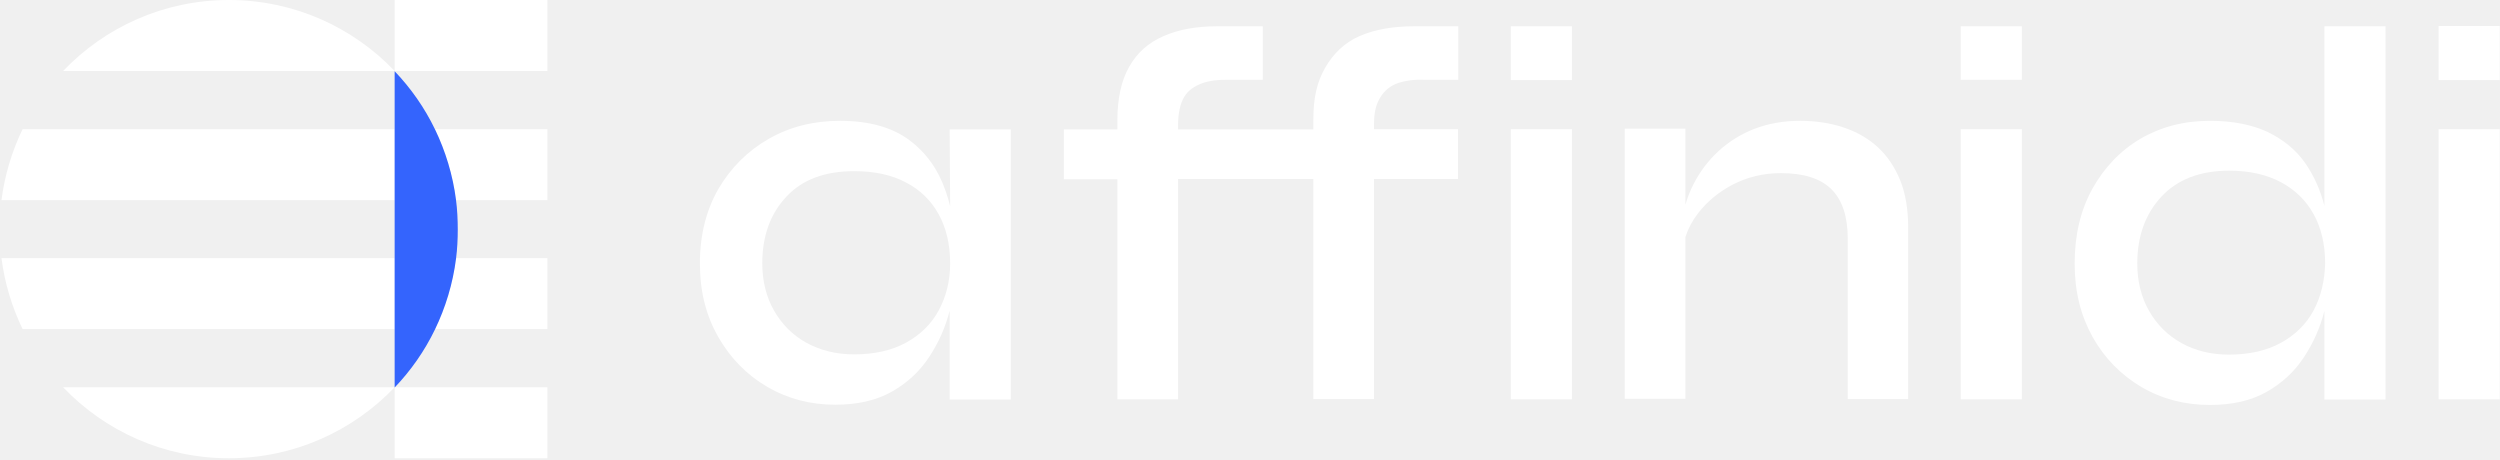
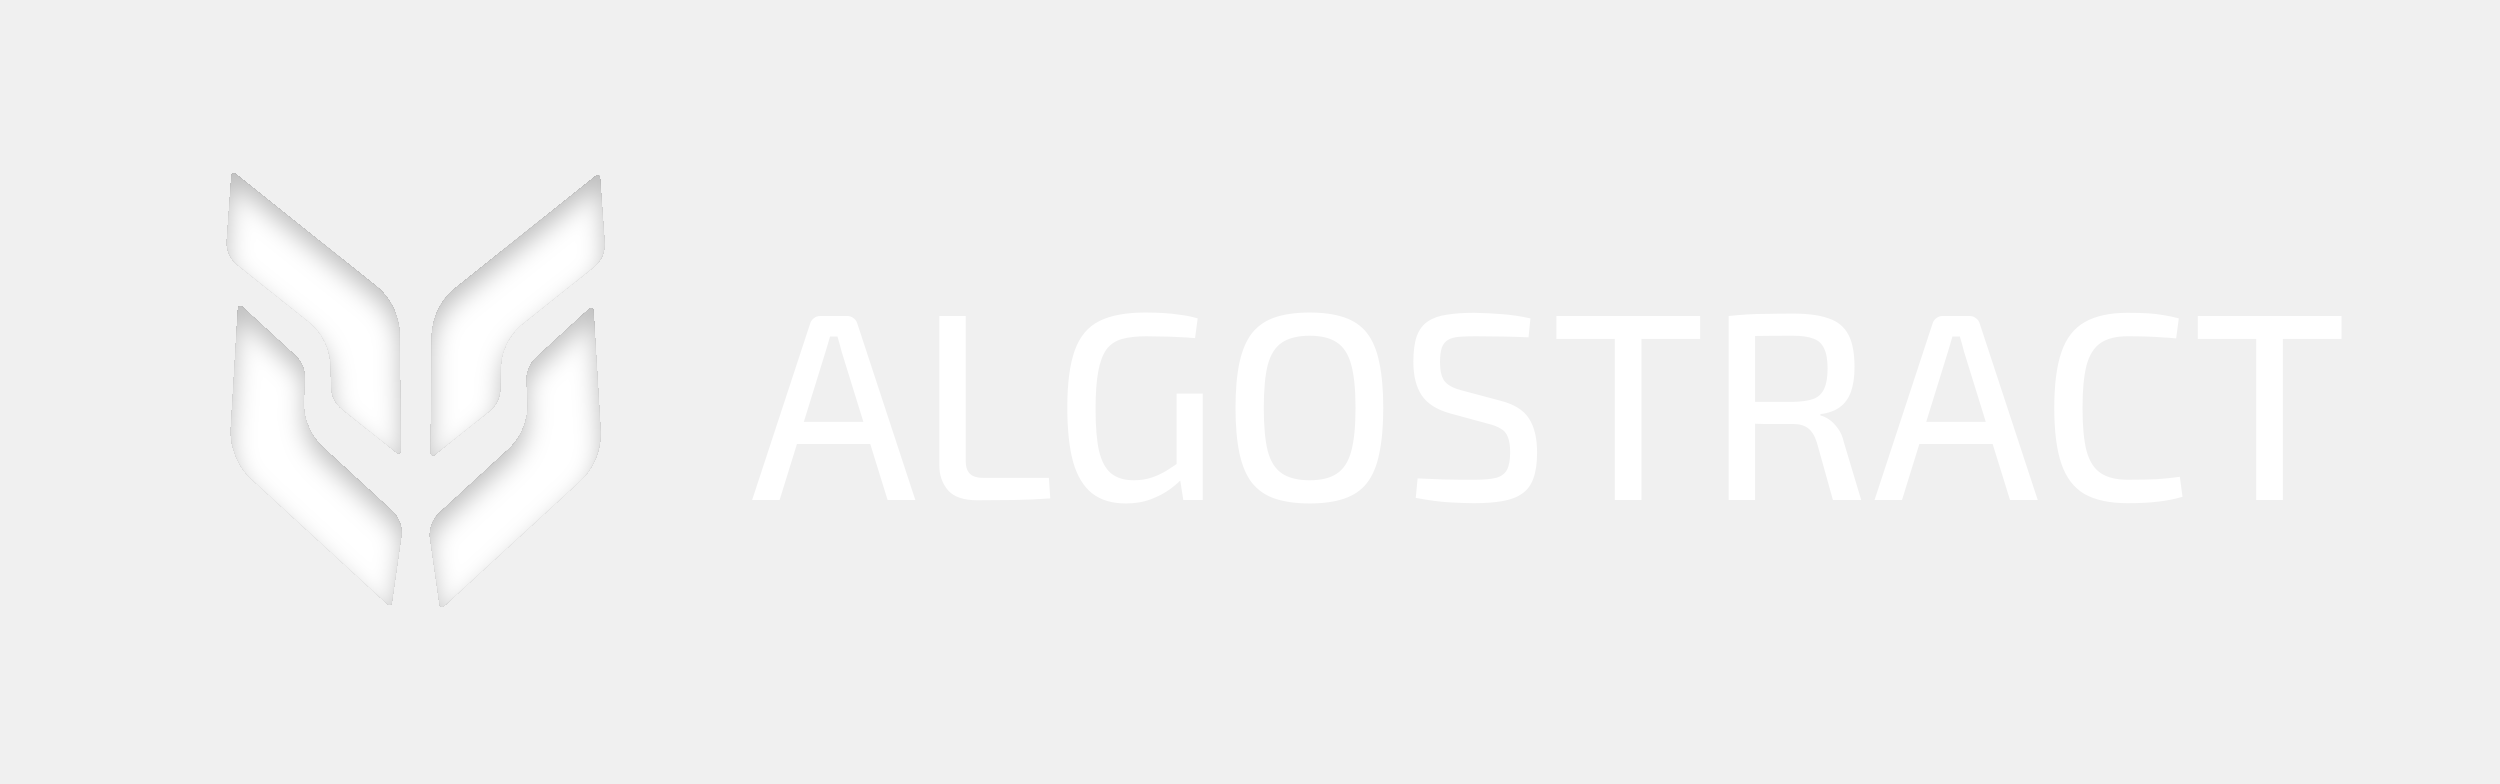
- <svg xmlns="http://www.w3.org/2000/svg" version="1.1" id="Layer_1" x="0px" y="0px" viewBox="0 0 1018 187" style="enable-background:new 0 0 1018 187;" xml:space="preserve">
-   <style type="text/css">
- 	.st0{fill:#FFFFFF;}
- 	.st1{fill:#3464FD;}
- </style>
-   <path class="st0" d="M386.9,84c-0.5-2.1-1.1-4.1-1.8-6.1c-3-8.8-7.9-15.7-14.9-20.9s-16.4-7.8-28.2-7.8c-10.7,0-20.3,2.4-28.9,7.3  s-15.4,11.7-20.5,20.3c-5,8.7-7.6,18.8-7.6,30.4c0,11.6,2.5,21.2,7.4,29.9c5,8.7,11.6,15.5,20,20.4c8.4,4.9,17.6,7.3,27.7,7.3  c9.2,0,16.9-1.8,23.2-5.4c6.3-3.6,11.3-8.3,15.1-14.1s6.6-12,8.3-18.8l0,36.2h24.9l0-110h-24.9L386.9,84L386.9,84z M382.3,126.3  c-3,5.6-7.5,10-13.3,13.2c-5.9,3.2-12.9,4.8-21.2,4.8c-7.3,0-13.7-1.6-19.4-4.7c-5.6-3.1-10-7.5-13.2-13.1  c-3.2-5.6-4.8-12.1-4.8-19.3c0-11.1,3.3-20.2,9.8-27.1c6.5-7,15.7-10.4,27.6-10.4c8.3,0,15.3,1.5,21.1,4.6c5.8,3,10.2,7.3,13.3,12.9  c3.1,5.6,4.7,12.3,4.7,20.1C386.9,114.3,385.3,120.7,382.3,126.3L382.3,126.3z" />
-   <path class="st0" d="M553.6,14.7c-6.2,2.7-10.8,7.3-14,12.9c-3.2,5.6-4.8,11.9-4.8,20.8v4.3h-55.1v-1.5c0-5.2,0.9-9.1,2.6-11.9  c1.7-2.7,4.1-4.2,7.2-5.4c3.1-1.1,6.7-1.5,10.7-1.4h14V10.7h-18.5c-8.5,0-15.8,1.3-21.9,4c-6.2,2.7-10.8,6.8-14,12.5  c-3.2,5.6-4.8,12.9-4.8,21.8v3.7h-21.8v20.3H455v89.6h24.7V72.9h55.1v89.6h24.7V72.9h34.2V52.6h-34.2v-2c0-5.2,0.9-8.2,2.6-11  c1.7-2.8,4.1-4.7,7.2-5.8c3.1-1,6.7-1.5,10.7-1.3h13.8V10.7h-18C567.2,10.7,559.8,12,553.6,14.7L553.6,14.7z" />
-   <path class="st0" d="M640.1,10.7h-24.9v21.9h24.9V10.7z" />
-   <path class="st0" d="M640.1,52.6h-24.9v110h24.9V52.6z" />
-   <path class="st0" d="M764.7,60c-3.9-3.6-8.6-6.3-14-8.1c-5.4-1.8-11.3-2.7-17.7-2.7c-6.8,0-13,1.1-18.7,3.3  c-5.6,2.2-10.5,5.3-14.7,9.2s-7.5,8.4-10,13.3c-1.4,2.7-2.5,5.5-3.3,8.4v-31h-24.7v110h24.7V96.5c1.1-3.4,2.8-6.6,5.1-9.6  c3.7-4.8,8.5-8.8,14.3-11.8c5.9-3,12.3-4.6,19.5-4.6c9.3,0,16.2,2.2,20.6,6.6c4.4,4.4,6.6,11.1,6.6,20.1v65.3H777V92.4  c0-7.3-1.1-13.6-3.2-18.9C771.6,68.1,768.6,63.6,764.7,60L764.7,60z" />
-   <path class="st0" d="M823.3,10.7h-24.9v21.8h24.9V10.7z" />
-   <path class="st0" d="M823.3,52.6h-24.9v110h24.9V52.6z" />
-   <path class="st0" d="M946.6,84.2c-1.7-6.8-4.4-12.8-8-17.9c-3.7-5.3-8.8-9.4-15.1-12.5c-6.4-3-14.2-4.6-23.6-4.6  c-10.7,0-20.1,2.5-28.3,7.3S856.8,68.3,852,76.9c-4.8,8.7-7.2,18.8-7.2,30.4c0,11.6,2.5,21.2,7.3,29.9c4.9,8.7,11.5,15.4,19.9,20.4  c8.4,4.9,17.7,7.3,27.9,7.3c9.2,0,16.9-1.8,23.2-5.4c6.3-3.6,11.3-8.3,15.1-14.1c3.8-5.8,6.6-12,8.3-18.8v9.7v26.4h24.9V10.7h-24.9  V84.2z M942.1,126.4c-3,5.6-7.5,10-13.3,13.2c-5.9,3.2-12.9,4.8-21.2,4.8c-7.3,0-13.7-1.6-19.3-4.7s-10-7.5-13.2-13.1  c-3.2-5.6-4.8-12.1-4.8-19.3c0-11.1,3.3-20.2,9.8-27.2c6.5-7,15.7-10.6,27.6-10.6c8.3,0,15.3,1.6,21.1,4.7c5.8,3.1,10.2,7.4,13.3,13  c3.1,5.6,4.7,12.3,4.7,20.1C946.6,114.4,945.1,120.8,942.1,126.4L942.1,126.4z" />
-   <path class="st0" d="M1017.9,10.6H993v22h24.9V10.6z" />
-   <path class="st0" d="M1017.9,52.6H993v110h24.9V52.6z" />
-   <path class="st0" d="M25.7,157.7c17,17.8,41,28.9,67.5,28.9c26.5,0,50.5-11.1,67.5-28.9H25.7L25.7,157.7z" />
-   <path class="st0" d="M160.7,52.6H9.2c-4.3,8.9-7.3,18.7-8.6,28.9h160.1V52.6z" />
-   <path class="st0" d="M160.7,28.9C143.7,11.1,119.7,0,93.2,0S42.7,11.1,25.7,28.9H160.7z" />
-   <path class="st0" d="M160.7,105.1H0.6c1.3,10.2,4.3,20,8.6,28.9h151.5V105.1z" />
-   <path class="st0" d="M177.1,52.6c4.3,8.9,7.3,18.7,8.6,28.9h37.2V52.6H177.1z" />
-   <path class="st0" d="M222.9,157.7h-62.2v28.9h62.2V157.7z" />
-   <path class="st0" d="M177.1,134h45.8v-28.9h-37.2C184.4,115.4,181.5,125.1,177.1,134z" />
-   <path class="st0" d="M222.9,0h-62.2v28.9h62.2V0z" />
-   <path class="st1" d="M185.7,81.5c-1.3-10.2-4.3-20-8.6-28.9c-4.2-8.7-9.8-16.7-16.4-23.6v128.8c6.6-6.9,12.2-14.9,16.4-23.6  c4.3-8.9,7.3-18.7,8.6-28.9c0.5-3.9,0.7-7.8,0.7-11.8S186.2,85.3,185.7,81.5L185.7,81.5z" />
+ <svg xmlns="http://www.w3.org/2000/svg" width="300" height="94" viewBox="0 0 300 94" fill="none">
+   <g filter="url(#filter0_i_2351_1162)">
+     <path d="M71.989 21.312C71.973 21.087 71.71 20.971 71.533 21.113L54.475 34.729C52.95 36.029 51.983 37.981 51.83 40.055L51.684 54.353C51.682 54.59 51.956 54.724 52.141 54.576L58.702 49.338C59.515 48.69 59.999 47.715 60.025 46.675L60.086 44.156C60.137 42.077 61.105 40.126 62.731 38.829L71.24 32.037C72.053 31.388 72.537 30.413 72.563 29.373L71.989 21.312Z" fill="white" />
+     <path d="M52.763 72.596C52.795 72.821 53.065 72.917 53.232 72.764L69.75 57.577C71.22 56.134 72.071 54.064 72.079 51.928L71.202 37.248C71.188 37.011 70.906 36.897 70.731 37.057L64.37 42.906C63.584 43.629 63.157 44.663 63.206 45.73L63.323 48.317C63.42 50.452 62.567 52.52 60.995 53.966L52.76 61.537C51.974 62.26 51.547 63.294 51.596 64.361L52.763 72.596Z" fill="white" />
+     <path d="M27.783 21.076C27.799 20.85 28.062 20.735 28.239 20.876L45.297 34.492C46.823 35.792 47.79 37.745 47.942 39.818L48.088 54.116C48.09 54.353 47.817 54.487 47.631 54.339L41.07 49.102C40.257 48.453 39.773 47.478 39.748 46.438L39.686 43.919C39.635 41.84 38.667 39.89 37.041 38.592L28.532 31.8C27.719 31.151 27.235 30.176 27.21 29.137L27.783 21.076Z" fill="white" />
+     <path d="M47.009 72.36C46.977 72.584 46.707 72.68 46.541 72.527L30.023 57.34C28.552 55.897 27.701 53.828 27.694 51.692L28.57 37.011C28.584 36.774 28.867 36.66 29.041 36.82L35.402 42.669C36.189 43.392 36.615 44.426 36.567 45.494L36.449 48.08C36.353 50.215 37.205 52.283 38.778 53.729L47.012 61.3C47.799 62.023 48.225 63.057 48.177 64.124L47.009 72.36Z" fill="white" />
+   </g>
+   <path d="M101.68 37.92C101.957 37.92 102.203 38.005 102.416 38.176C102.629 38.325 102.779 38.528 102.864 38.784L109.84 60H106.512L101.008 42.24C100.923 41.92 100.837 41.6 100.752 41.28C100.667 40.96 100.581 40.661 100.496 40.384H99.6C99.515 40.661 99.429 40.96 99.344 41.28C99.259 41.6 99.163 41.92 99.056 42.24L93.552 60H90.256L97.232 38.784C97.317 38.528 97.467 38.325 97.68 38.176C97.893 38.005 98.139 37.92 98.416 37.92H101.68ZM105.648 50.624V53.28H94.384V50.624H105.648ZM115.886 37.92V55.328C115.886 56.011 116.056 56.523 116.398 56.864C116.739 57.184 117.262 57.344 117.966 57.344H125.87L126.03 59.808C124.6 59.915 123.15 59.979 121.678 60C120.206 60.021 118.734 60.032 117.262 60.032C115.64 60.032 114.478 59.637 113.774 58.848C113.07 58.037 112.718 57.024 112.718 55.808V37.92H115.886ZM137.42 37.504C138.209 37.504 138.956 37.525 139.66 37.568C140.385 37.611 141.078 37.685 141.74 37.792C142.422 37.877 143.084 38.016 143.724 38.208L143.404 40.576C142.721 40.512 142.038 40.469 141.356 40.448C140.694 40.405 140.044 40.384 139.404 40.384C138.764 40.363 138.145 40.352 137.548 40.352C136.417 40.352 135.457 40.459 134.668 40.672C133.878 40.885 133.249 41.301 132.78 41.92C132.332 42.539 132.001 43.424 131.788 44.576C131.574 45.728 131.468 47.232 131.468 49.088C131.468 51.2 131.606 52.875 131.884 54.112C132.182 55.349 132.662 56.245 133.324 56.8C134.006 57.355 134.913 57.632 136.044 57.632C136.833 57.632 137.548 57.525 138.188 57.312C138.828 57.099 139.425 56.821 139.98 56.48C140.556 56.117 141.1 55.755 141.612 55.392L142.028 57.248C141.665 57.675 141.142 58.144 140.46 58.656C139.798 59.147 139.02 59.563 138.124 59.904C137.228 60.245 136.214 60.416 135.084 60.416C133.441 60.416 132.097 60.011 131.052 59.2C130.028 58.389 129.27 57.141 128.78 55.456C128.31 53.749 128.076 51.563 128.076 48.896C128.076 45.995 128.374 43.712 128.972 42.048C129.569 40.384 130.55 39.211 131.916 38.528C133.281 37.845 135.116 37.504 137.42 37.504ZM144.332 47.232V60H141.996L141.484 56.736L141.196 56.032V47.232H144.332ZM157.158 37.504C158.78 37.504 160.156 37.696 161.286 38.08C162.438 38.464 163.356 39.093 164.038 39.968C164.721 40.843 165.212 42.016 165.51 43.488C165.83 44.96 165.99 46.784 165.99 48.96C165.99 51.115 165.83 52.939 165.51 54.432C165.212 55.904 164.721 57.077 164.038 57.952C163.356 58.827 162.438 59.456 161.286 59.84C160.156 60.224 158.78 60.416 157.158 60.416C155.537 60.416 154.15 60.224 152.998 59.84C151.868 59.456 150.95 58.827 150.246 57.952C149.564 57.077 149.062 55.904 148.742 54.432C148.422 52.939 148.262 51.115 148.262 48.96C148.262 46.784 148.422 44.96 148.742 43.488C149.062 42.016 149.564 40.843 150.246 39.968C150.95 39.093 151.868 38.464 152.998 38.08C154.15 37.696 155.537 37.504 157.158 37.504ZM157.158 40.288C155.772 40.288 154.673 40.555 153.862 41.088C153.052 41.621 152.476 42.517 152.134 43.776C151.814 45.013 151.654 46.741 151.654 48.96C151.654 51.157 151.814 52.885 152.134 54.144C152.476 55.403 153.052 56.299 153.862 56.832C154.673 57.365 155.772 57.632 157.158 57.632C158.545 57.632 159.633 57.365 160.422 56.832C161.233 56.299 161.809 55.403 162.15 54.144C162.492 52.885 162.662 51.157 162.662 48.96C162.662 46.741 162.492 45.013 162.15 43.776C161.809 42.517 161.233 41.621 160.422 41.088C159.633 40.555 158.545 40.288 157.158 40.288ZM176.93 37.536C177.997 37.557 179.096 37.611 180.226 37.696C181.378 37.781 182.52 37.952 183.65 38.208L183.426 40.48C182.509 40.437 181.474 40.405 180.322 40.384C179.192 40.363 178.093 40.352 177.026 40.352C176.28 40.352 175.64 40.373 175.106 40.416C174.573 40.459 174.136 40.576 173.794 40.768C173.453 40.96 173.197 41.269 173.026 41.696C172.877 42.123 172.802 42.709 172.802 43.456C172.802 44.587 173.016 45.387 173.442 45.856C173.869 46.304 174.562 46.645 175.522 46.88L179.97 48.064C181.677 48.491 182.85 49.216 183.49 50.24C184.13 51.243 184.45 52.597 184.45 54.304C184.45 55.584 184.301 56.619 184.002 57.408C183.725 58.197 183.277 58.805 182.658 59.232C182.061 59.659 181.282 59.957 180.322 60.128C179.362 60.299 178.221 60.384 176.898 60.384C176.173 60.384 175.213 60.352 174.018 60.288C172.824 60.224 171.448 60.043 169.89 59.744L170.114 57.408C171.373 57.451 172.397 57.493 173.186 57.536C173.997 57.557 174.69 57.568 175.266 57.568C175.842 57.568 176.418 57.568 176.994 57.568C178.061 57.568 178.904 57.493 179.522 57.344C180.141 57.173 180.578 56.853 180.834 56.384C181.09 55.893 181.218 55.189 181.218 54.272C181.218 53.483 181.122 52.864 180.93 52.416C180.76 51.968 180.472 51.637 180.066 51.424C179.682 51.189 179.181 50.997 178.562 50.848L173.986 49.6C172.386 49.152 171.256 48.427 170.594 47.424C169.933 46.421 169.602 45.088 169.602 43.424C169.602 42.144 169.741 41.109 170.018 40.32C170.317 39.531 170.765 38.944 171.362 38.56C171.96 38.155 172.717 37.888 173.634 37.76C174.552 37.611 175.65 37.536 176.93 37.536ZM196.975 37.92V60H193.775V37.92H196.975ZM204.015 37.92V40.672H186.767V37.92H204.015ZM215.214 37.632C216.963 37.632 218.371 37.824 219.438 38.208C220.526 38.571 221.315 39.221 221.806 40.16C222.297 41.077 222.542 42.368 222.542 44.032C222.542 45.205 222.403 46.187 222.126 46.976C221.849 47.765 221.411 48.384 220.814 48.832C220.238 49.28 219.449 49.568 218.446 49.696V49.856C218.809 49.941 219.171 50.112 219.534 50.368C219.897 50.624 220.238 50.976 220.558 51.424C220.878 51.851 221.113 52.395 221.262 53.056L223.342 60H219.95L218.03 53.12C217.774 52.309 217.422 51.733 216.974 51.392C216.526 51.051 215.939 50.88 215.214 50.88C213.87 50.88 212.718 50.88 211.758 50.88C210.798 50.859 209.987 50.837 209.326 50.816C208.686 50.795 208.163 50.784 207.758 50.784L207.854 48.224H215.15C216.195 48.203 217.017 48.085 217.614 47.872C218.211 47.637 218.638 47.232 218.894 46.656C219.171 46.08 219.31 45.269 219.31 44.224C219.31 43.179 219.171 42.379 218.894 41.824C218.638 41.248 218.211 40.853 217.614 40.64C217.017 40.405 216.195 40.288 215.15 40.288C213.358 40.288 211.811 40.299 210.51 40.32C209.209 40.341 208.334 40.352 207.886 40.352L207.438 37.92C208.249 37.835 209.017 37.771 209.742 37.728C210.467 37.685 211.257 37.664 212.11 37.664C212.985 37.643 214.019 37.632 215.214 37.632ZM210.606 37.92V60H207.438V37.92H210.606ZM236.368 37.92C236.645 37.92 236.89 38.005 237.104 38.176C237.317 38.325 237.466 38.528 237.552 38.784L244.528 60H241.2L235.696 42.24C235.61 41.92 235.525 41.6 235.44 41.28C235.354 40.96 235.269 40.661 235.184 40.384H234.288C234.202 40.661 234.117 40.96 234.032 41.28C233.946 41.6 233.85 41.92 233.744 42.24L228.24 60H224.944L231.92 38.784C232.005 38.528 232.154 38.325 232.368 38.176C232.581 38.005 232.826 37.92 233.104 37.92H236.368ZM240.336 50.624V53.28H229.072V50.624H240.336ZM255.312 37.536C256.272 37.536 257.094 37.557 257.776 37.6C258.459 37.643 259.088 37.717 259.664 37.824C260.24 37.909 260.838 38.037 261.456 38.208L261.136 40.608C260.496 40.544 259.899 40.501 259.344 40.48C258.79 40.437 258.192 40.405 257.552 40.384C256.934 40.363 256.187 40.352 255.312 40.352C253.947 40.352 252.87 40.619 252.08 41.152C251.291 41.685 250.726 42.581 250.384 43.84C250.064 45.077 249.904 46.784 249.904 48.96C249.904 51.136 250.064 52.853 250.384 54.112C250.726 55.349 251.291 56.235 252.08 56.768C252.87 57.301 253.947 57.568 255.312 57.568C256.699 57.568 257.862 57.547 258.8 57.504C259.76 57.44 260.688 57.344 261.584 57.216L261.904 59.616C260.966 59.893 259.995 60.085 258.992 60.192C258.011 60.32 256.784 60.384 255.312 60.384C253.179 60.384 251.462 60.021 250.16 59.296C248.88 58.549 247.952 57.344 247.376 55.68C246.8 54.016 246.512 51.776 246.512 48.96C246.512 46.144 246.8 43.904 247.376 42.24C247.952 40.576 248.88 39.381 250.16 38.656C251.462 37.909 253.179 37.536 255.312 37.536ZM273.944 37.92V60H270.744V37.92H273.944ZM280.984 37.92V40.672H263.736V37.92H280.984Z" fill="white" />
+   <defs>
+     <filter id="filter0_i_2351_1162" x="19" y="20.5" width="61.773" height="54.173" filterUnits="userSpaceOnUse" color-interpolation-filters="sRGB">
+       <feFlood flood-opacity="0" result="BackgroundImageFix" />
+       <feBlend mode="normal" in="SourceGraphic" in2="BackgroundImageFix" result="shape" />
+       <feColorMatrix in="SourceAlpha" type="matrix" values="0 0 0 0 0 0 0 0 0 0 0 0 0 0 0 0 0 0 127 0" result="hardAlpha" />
+       <feOffset dy="1.5" />
+       <feGaussianBlur stdDeviation="1.5" />
+       <feComposite in2="hardAlpha" operator="arithmetic" k2="-1" k3="1" />
+       <feColorMatrix type="matrix" values="0 0 0 0 0 0 0 0 0 0 0 0 0 0 0 0 0 0 0.25 0" />
+       <feBlend mode="normal" in2="shape" result="effect1_innerShadow_2351_1162" />
+     </filter>
+   </defs>
</svg>
